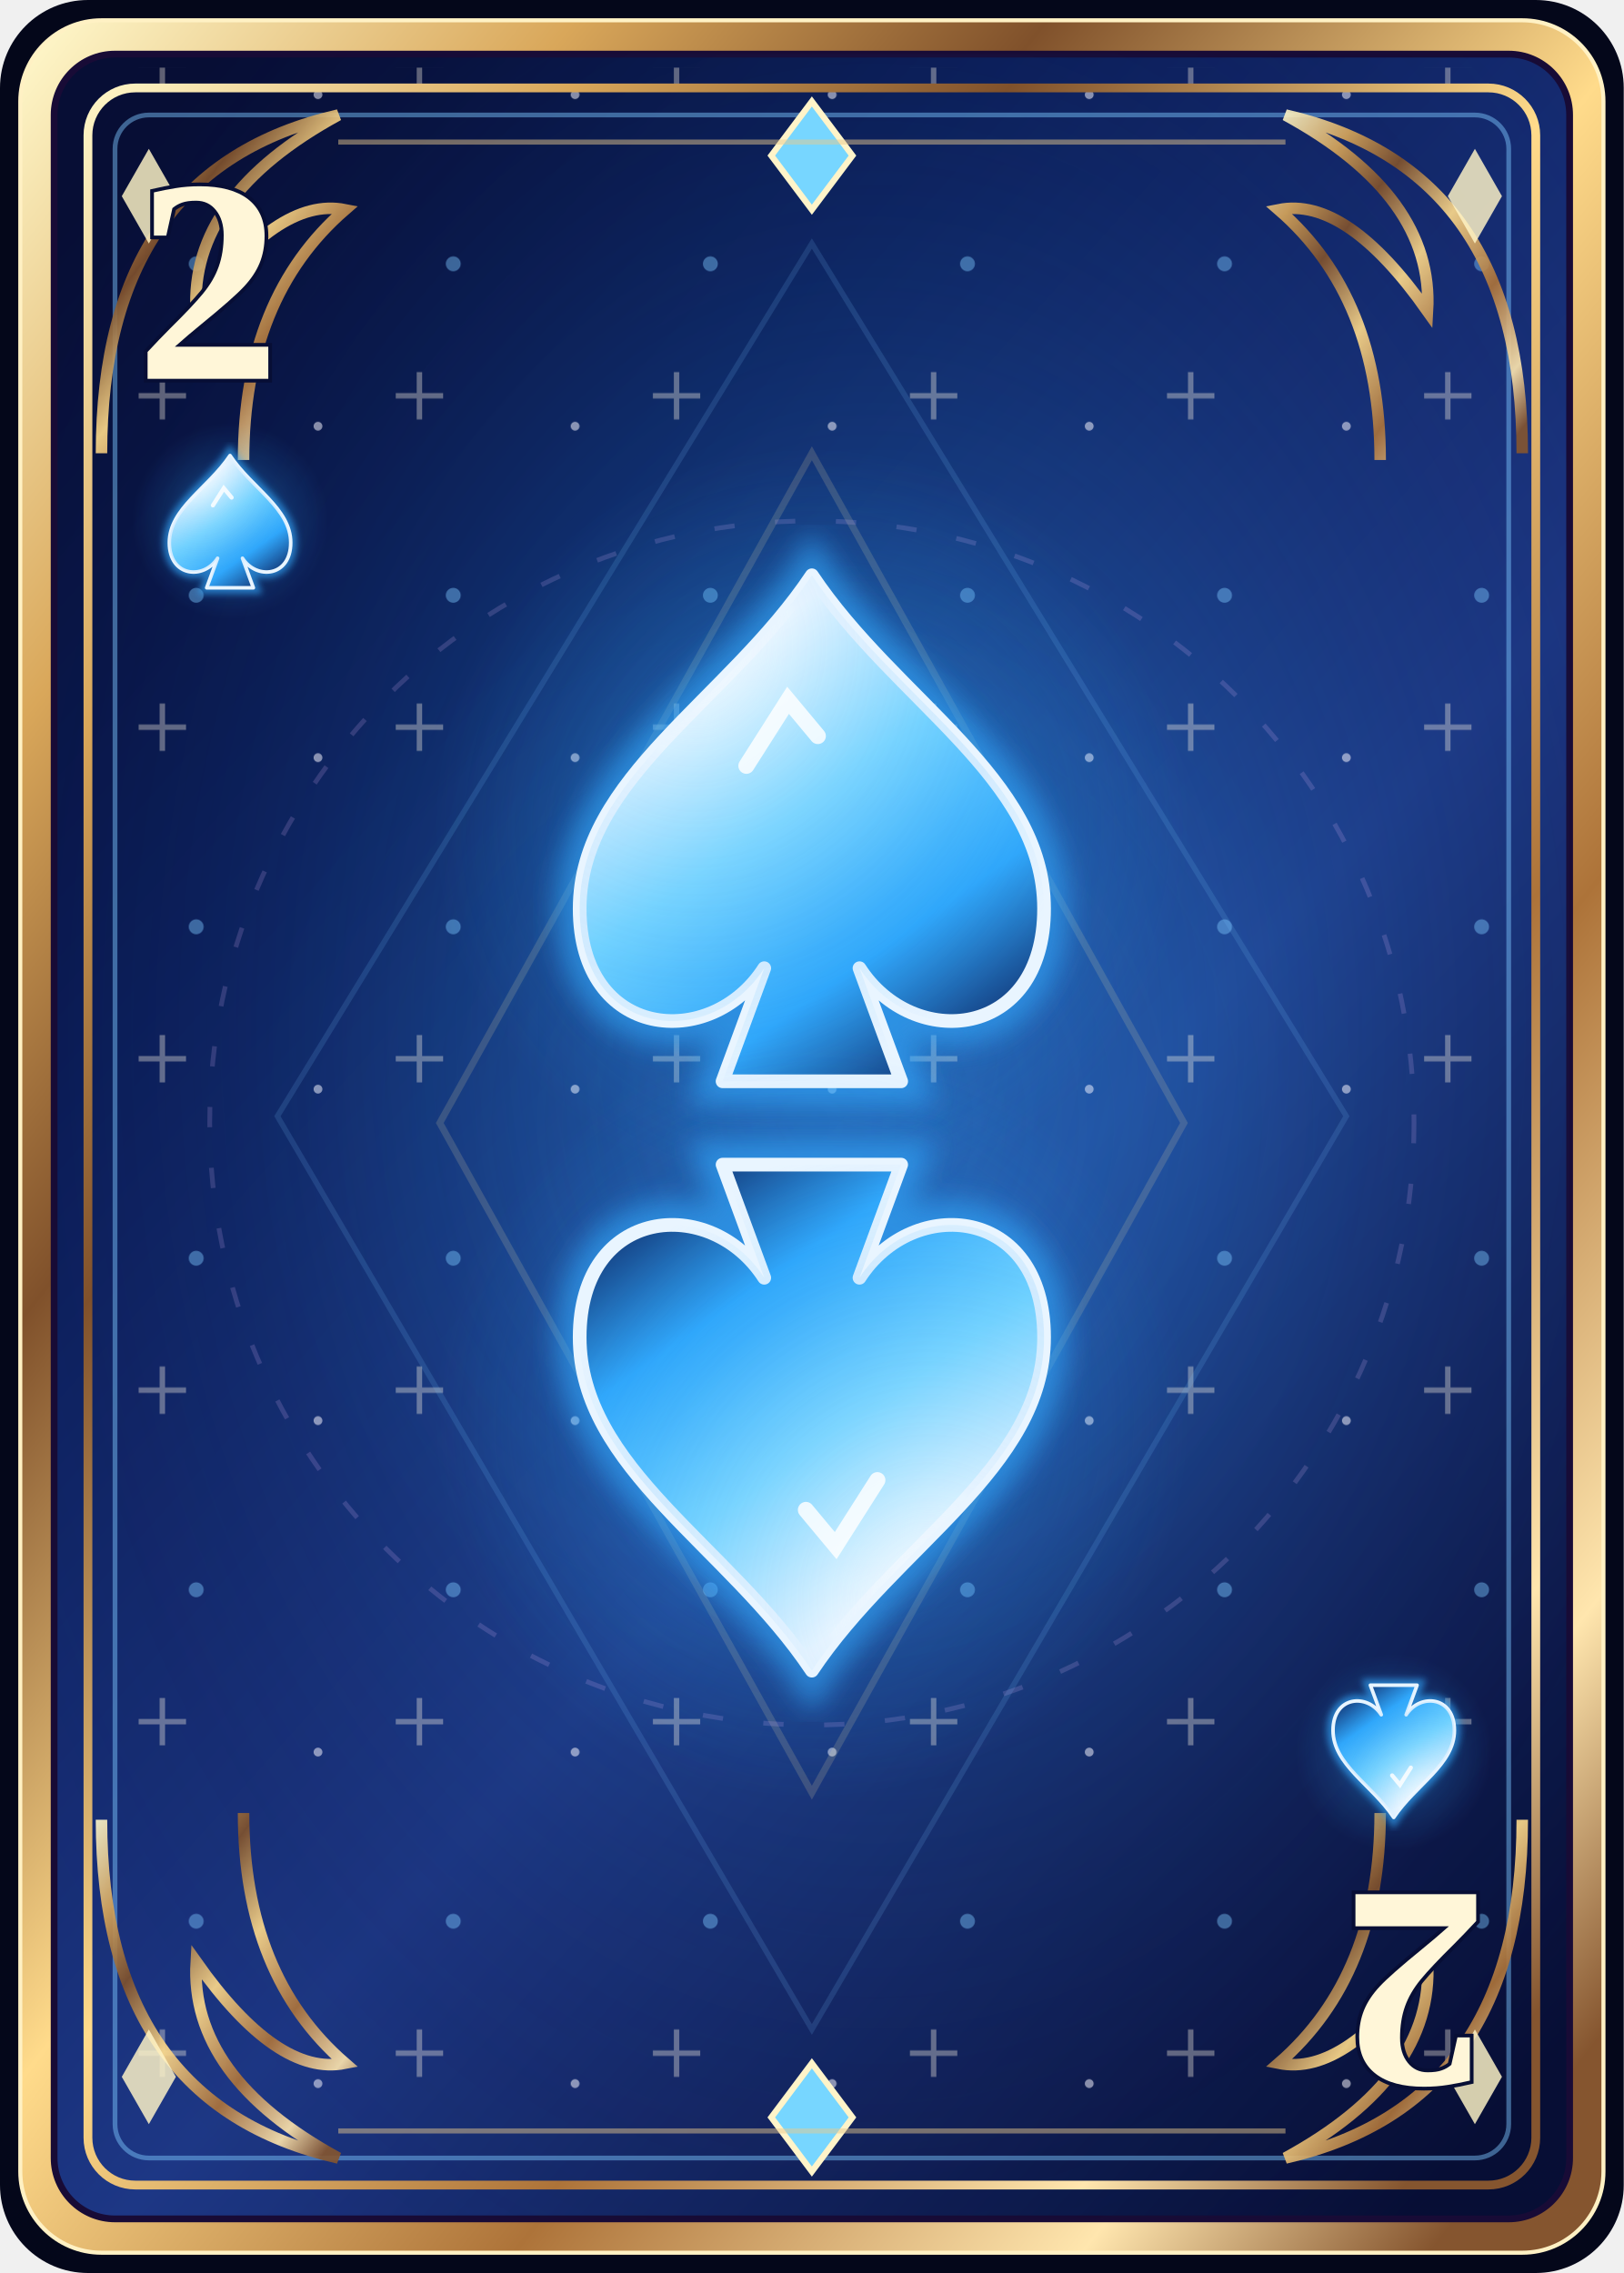
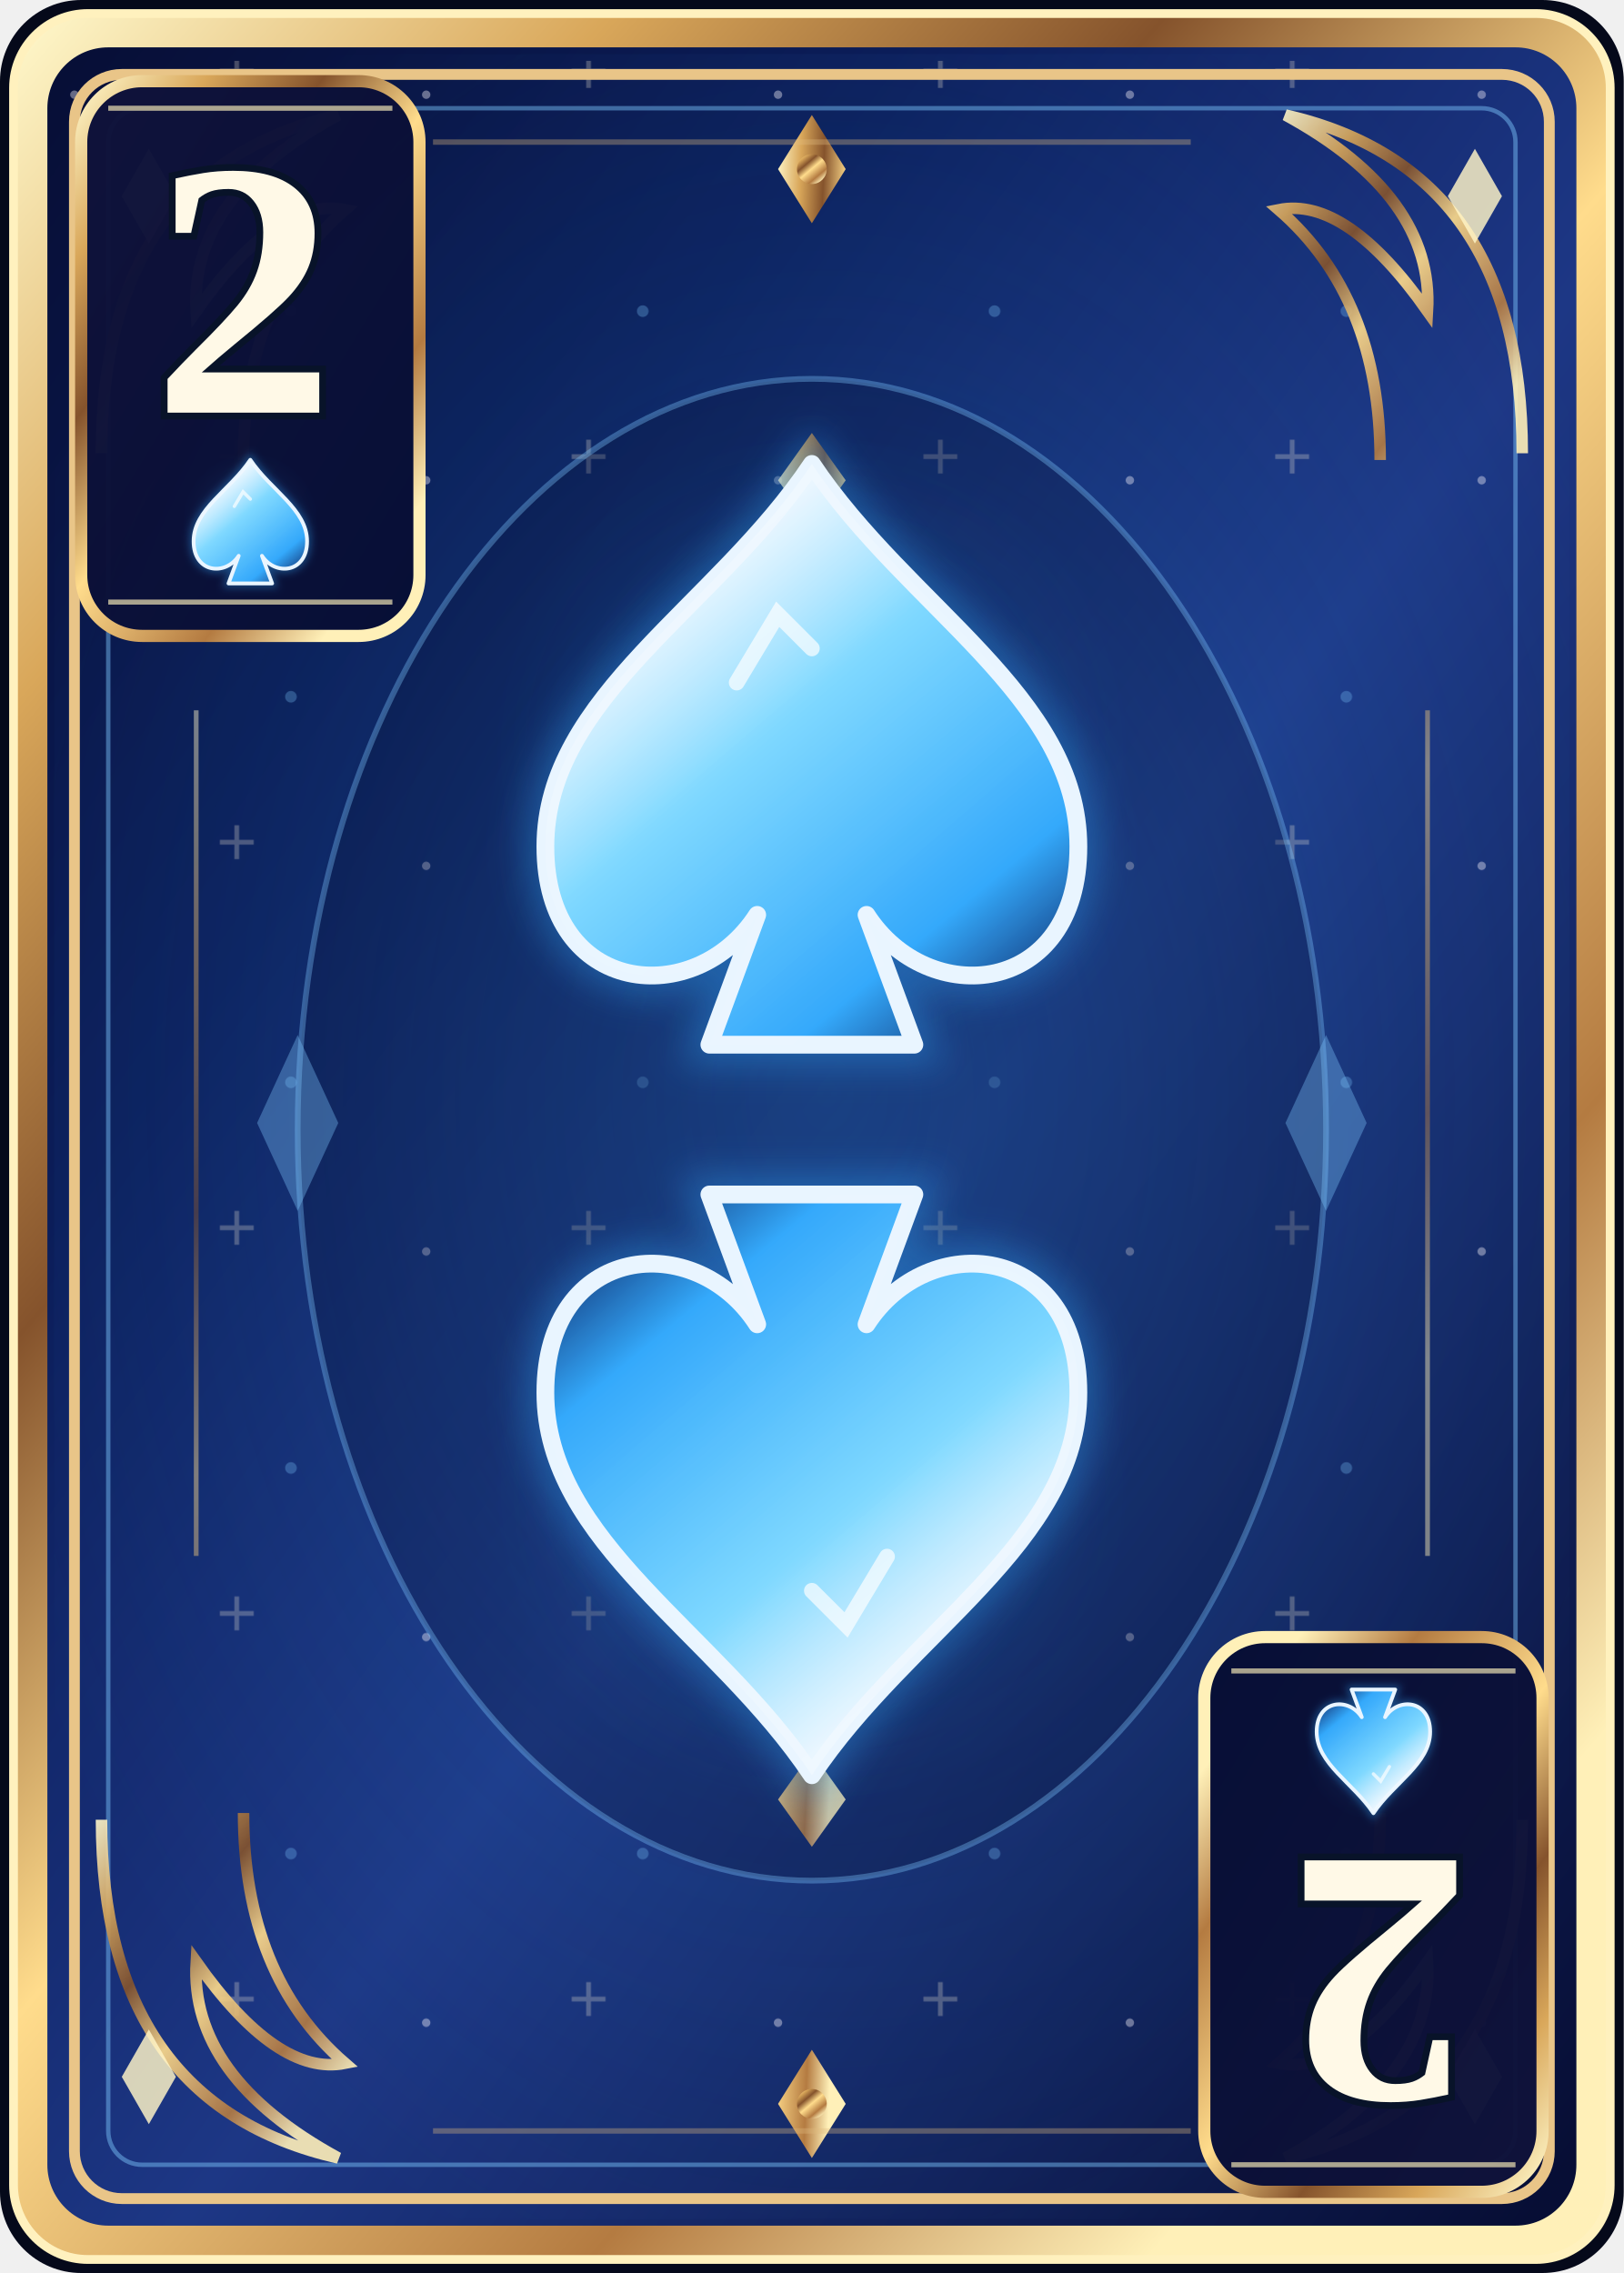
- <svg xmlns="http://www.w3.org/2000/svg" viewBox="0 0 240 336" width="240" height="336" role="img" aria-label="2 of Spades — Mystic Royale Cinematic" data-theme="mystic-royale-cinematic" data-rank="2" data-suit="S" data-card="S-2">
+ <svg xmlns="http://www.w3.org/2000/svg" viewBox="0 0 240 336" width="240" height="336" role="img" aria-label="2 of Spades — Mystic Royale V3" data-theme="mystic-royale-v3" data-rank="2" data-suit="S" data-card="S-2">
  <defs>
-     <linearGradient id="velvet" x1=".1" y1="0" x2=".9" y2="1">
-       <stop stop-color="#070e35" />
-       <stop offset=".25" stop-color="#0b1d59" />
-       <stop offset=".59" stop-color="#1d3785" />
-       <stop offset="1" stop-color="#070e35" />
+     <linearGradient id="velvet" x1="0%" y1="0%" x2="96%" y2="100%">
+       <stop offset="0%" stop-color="#070e35" />
+       <stop offset="28%" stop-color="#0b1d59" />
+       <stop offset="56%" stop-color="#1d3785" />
+       <stop offset="100%" stop-color="#070e35" />
    </linearGradient>
-     <radialGradient id="aura" cx=".54" cy=".45" r=".68">
-       <stop stop-color="#30a7fb" stop-opacity=".37" />
-       <stop offset=".33" stop-color="#30a7fb" stop-opacity=".19" />
-       <stop offset=".8" stop-color="#070e35" stop-opacity=".06" />
-       <stop offset="1" stop-color="#070e35" stop-opacity="0" />
+     <radialGradient id="aura" cx="51%" cy="48%" r="59%">
+       <stop offset="0%" stop-color="#30a7fb" stop-opacity=".27" />
+       <stop offset="60%" stop-color="#30a7fb" stop-opacity=".08" />
+       <stop offset="100%" stop-color="#30a7fb" stop-opacity="0" />
    </radialGradient>
-     <linearGradient id="gold" x1="0" y1="0" x2=".9" y2="1">
-       <stop stop-color="#fff8cb" />
-       <stop offset=".17" stop-color="#d9a75a" />
-       <stop offset=".32" stop-color="#80512b" />
-       <stop offset=".51" stop-color="#ffdb8b" />
-       <stop offset=".71" stop-color="#ad7339" />
-       <stop offset=".89" stop-color="#ffe6ae" />
-       <stop offset="1" stop-color="#85552f" />
+     <linearGradient id="gold" x1="0%" y1="0%" x2="84%" y2="100%">
+       <stop offset="0%" stop-color="#fff8cb" />
+       <stop offset="18%" stop-color="#d9a75a" />
+       <stop offset="35%" stop-color="#85532c" />
+       <stop offset="53%" stop-color="#ffdc8c" />
+       <stop offset="77%" stop-color="#b47b41" />
+       <stop offset="94%" stop-color="#fff0b8" />
    </linearGradient>
-     <linearGradient id="gem" x1=".21" y1="0" x2=".86" y2="1">
-       <stop stop-color="#fff" stop-opacity=".99" />
-       <stop offset=".16" stop-color="#e9f5ff" />
-       <stop offset=".44" stop-color="#77d6ff" />
-       <stop offset=".72" stop-color="#30a7fb" />
-       <stop offset="1" stop-color="#0b1d59" />
+     <linearGradient id="gem" x1="17%" y1="3%" x2="91%" y2="100%">
+       <stop offset="0%" stop-color="#fffdf8" />
+       <stop offset="15%" stop-color="#e9f5ff" />
+       <stop offset="40%" stop-color="#77d6ff" />
+       <stop offset="78%" stop-color="#30a7fb" />
+       <stop offset="100%" stop-color="#0b1d59" />
    </linearGradient>
-     <radialGradient id="gemshine" cx=".25" cy=".14" r=".92">
-       <stop stop-color="#ffffff" stop-opacity=".91" />
-       <stop offset=".21" stop-color="#e9f5ff" stop-opacity=".46" />
-       <stop offset=".72" stop-color="#30a7fb" stop-opacity=".23" />
-       <stop offset="1" stop-color="#30a7fb" stop-opacity="0" />
+     <linearGradient id="gemshine" x1="20%" y1="3%" x2="91%" y2="92%">
+       <stop offset="0%" stop-color="#ffffff" stop-opacity=".91" />
+       <stop offset="43%" stop-color="#ffffff" stop-opacity=".16" />
+       <stop offset="100%" stop-color="#ffffff" stop-opacity="0" />
+     </linearGradient>
+     <radialGradient id="halo">
+       <stop offset="0%" stop-color="#30a7fb" stop-opacity=".64" />
+       <stop offset="54%" stop-color="#30a7fb" stop-opacity=".14" />
+       <stop offset="100%" stop-color="#30a7fb" stop-opacity="0" />
    </radialGradient>
-     <radialGradient id="halo" cx=".5" cy=".5" r=".5">
-       <stop stop-color="#30a7fb" stop-opacity=".75" />
-       <stop offset=".65" stop-color="#30a7fb" stop-opacity=".21" />
-       <stop offset="1" stop-color="#30a7fb" stop-opacity="0" />
-     </radialGradient>
-     <filter id="blur">
-       <feGaussianBlur stdDeviation="5" />
+     <linearGradient id="portraitFade" x1="0%" y1="0%" x2="0%" y2="100%">
+       <stop offset="0%" stop-color="#070e35" stop-opacity=".03" />
+       <stop offset="69%" stop-color="#070e35" stop-opacity=".05" />
+       <stop offset="100%" stop-color="#070e35" stop-opacity=".89" />
+     </linearGradient>
+     <linearGradient id="indexBg" x1="0%" y1="0%" x2="100%" y2="100%">
+       <stop offset="0%" stop-color="#10133b" stop-opacity=".98" />
+       <stop offset="100%" stop-color="#070e35" stop-opacity=".98" />
+     </linearGradient>
+     <filter id="soft" x="-50%" y="-50%" width="200%" height="200%">
+       <feGaussianBlur stdDeviation="2.6" />
    </filter>
-     <filter id="soft">
-       <feGaussianBlur stdDeviation="2.2" />
-     </filter>
-     <pattern id="stars" width="38" height="49" patternUnits="userSpaceOnUse">
-       <circle cx="9" cy="14" r=".65" fill="#faf8ff" opacity=".52" />
-       <circle cx="29" cy="39" r="1.1" fill="#7cc6fd" opacity=".44" />
-       <path d="M24 6v7m-3.5-3.5h7" stroke="#fff7e4" stroke-width=".8" opacity=".35" />
+     <pattern id="stars" width="52" height="57" patternUnits="userSpaceOnUse">
+       <circle cx="11" cy="14" r=".62" fill="#fff9ff" opacity=".39" />
+       <circle cx="43" cy="46" r=".86" fill="#7cc6fd" opacity=".3" />
+       <path d="M35 8v5m-2.5-2.5h5" stroke="#fff2d7" stroke-width=".7" opacity=".26" />
    </pattern>
    <path id="suit" d="M0 -42 C-14 -21 -39 -8 -39 14 C-39 36 -17 38 -8 24 L-15 43 H15 L8 24 C17 38 39 36 39 14 C39 -8 14 -21 0 -42Z" />
    <clipPath id="portraitClip">
-       <path d="M53 107Q120 60 187 107V226Q120 267 53 226Z" />
+       <rect x="41" y="76" width="158" height="190" rx="10" />
    </clipPath>
  </defs>
-   <rect width="240" height="336" rx="13" fill="#04071a" />
-   <rect x="3" y="3" width="234" height="330" rx="12" fill="url(#gold)" stroke="#fff1c4" stroke-width=".6" />
-   <rect x="8" y="8" width="224" height="320" rx="9" fill="url(#velvet)" stroke="#180b36" stroke-width="1" />
-   <rect x="8" y="8" width="224" height="320" rx="9" fill="url(#aura)" />
-   <rect x="10" y="10" width="220" height="316" rx="7" fill="url(#stars)" />
-   <rect x="13" y="13" width="214" height="310" rx="7" fill="none" stroke="url(#gold)" stroke-width="1.3" />
-   <rect x="17" y="17" width="206" height="302" rx="5" fill="none" stroke="#7cc6fd" stroke-opacity=".47" stroke-width=".7" />
-   <path d="M120 36L199 165L120 300L41 165Z" fill="none" stroke="#7cc6fd" stroke-opacity=".15" stroke-width=".8" />
-   <path d="M120 67L175 166L120 265L65 166Z" fill="none" stroke="#f4d99e" stroke-opacity=".17" stroke-width="1" />
+   <rect width="240" height="336" rx="12" fill="#05091a" />
+   <rect x="2" y="2" width="236" height="332" rx="11" fill="url(#gold)" stroke="#fff1be" stroke-width="1.3" />
+   <rect x="7" y="7" width="226" height="322" rx="9" fill="url(#velvet)" />
+   <rect x="8" y="8" width="224" height="320" rx="8" fill="url(#aura)" />
+   <rect x="9" y="9" width="222" height="318" rx="8" fill="url(#stars)" />
+   <rect x="11" y="11" width="218" height="314" rx="7" fill="none" stroke="#e9c588" stroke-width="1.6" />
+   <rect x="16" y="16" width="208" height="304" rx="5" fill="none" stroke="#7cc6fd" stroke-opacity=".46" stroke-width=".65" />
+   <path d="M29 105L29 230M211 105L211 230" stroke="url(#gold)" stroke-width=".7" opacity=".46" />
  <g stroke="url(#gold)" stroke-width="1.7" fill="none" opacity=".9">
    <path d="M15 67Q15 25 50 17Q28 29 29 46Q41 29 51 31Q36 44 36 68" />
    <path d="M225 67Q225 25 190 17Q212 29 211 46Q199 29 189 31Q204 44 204 68" />
    <path d="M15 269Q15 311 50 319Q28 307 29 290Q41 307 51 305Q36 292 36 268" />
    <path d="M225 269Q225 311 190 319Q212 307 211 290Q199 307 189 305Q204 292 204 268" />
  </g>
  <g fill="#fff4c7" opacity=".83">
    <path d="M22 22l4 7-4 7-4-7Z M218 22l4 7-4 7-4-7Z M22 314l4-7-4-7-4 7Z M218 314l4-7-4-7-4 7Z" />
  </g>
-   <path d="M120 15l6 8-6 8-6-8Z M120 321l6-8-6-8-6 8Z" fill="#77d6ff" stroke="#fff4c9" stroke-width=".9" />
-   <path d="M50 21h140M50 315h140" stroke="#e9c88b" stroke-width=".75" opacity=".48" />
-   <circle cx="120" cy="166" r="83" fill="url(#halo)" opacity=".15" />
-   <circle cx="120" cy="166" r="89" fill="none" stroke="#e9b5fd" stroke-width=".7" opacity=".17" stroke-dasharray="3 6" />
-   <g transform="translate(120 122) rotate(0) scale(0.88)" class="royal-pip">
-     <circle r="63" fill="url(#halo)" opacity=".6" />
-     <use href="#suit" fill="#30a7fb" opacity=".62" filter="url(#soft)" stroke="#30a7fb" stroke-width="8" />
-     <use href="#suit" fill="url(#gem)" stroke="#e9f5ff" stroke-width="2.3" stroke-linejoin="round" />
-     <use href="#suit" fill="url(#gemshine)" opacity=".56" />
-     <path d="M-11 -10L-4 -21 L1 -15" fill="none" stroke="#fff" stroke-width="2.7" opacity=".83" stroke-linecap="round" />
+   <g fill="url(#gold)">
+     <path d="M120 17l5 8-5 8-5-8Z M120 319l5-8-5-8-5 8Z" />
+     <circle cx="120" cy="25" r="2.2" />
+     <circle cx="120" cy="311" r="2.2" />
  </g>
-   <g transform="translate(120 210) rotate(180) scale(0.88)" class="royal-pip">
-     <circle r="63" fill="url(#halo)" opacity=".6" />
-     <use href="#suit" fill="#30a7fb" opacity=".62" filter="url(#soft)" stroke="#30a7fb" stroke-width="8" />
-     <use href="#suit" fill="url(#gem)" stroke="#e9f5ff" stroke-width="2.3" stroke-linejoin="round" />
-     <use href="#suit" fill="url(#gemshine)" opacity=".56" />
-     <path d="M-11 -10L-4 -21 L1 -15" fill="none" stroke="#fff" stroke-width="2.7" opacity=".83" stroke-linecap="round" />
+   <path d="M64 21h112M64 315h112" stroke="#dfb97e" stroke-width=".8" opacity=".35" />
+   <ellipse cx="120" cy="167" rx="76" ry="111" fill="#070e35" opacity=".27" />
+   <ellipse cx="120" cy="167" rx="76" ry="111" fill="none" stroke="#7cc6fd" stroke-width=".85" opacity=".36" />
+   <path d="M120 64l5 7-5 7-5-7ZM120 259l5 7-5 7-5-7Z" fill="url(#gold)" opacity=".76" />
+   <path d="M44 153l6 13-6 13-6-13ZM196 153l6 13-6 13-6-13Z" fill="#7cc6fd" opacity=".36" />
+   <g class="royal-pip" transform="translate(120 111) rotate(0) scale(1.01)">
+     <circle r="47" fill="url(#halo)" opacity=".40" />
+     <use href="#suit" fill="#30a7fb" stroke="#30a7fb" stroke-width="6" filter="url(#soft)" opacity=".35" />
+     <use href="#suit" fill="url(#gem)" stroke="#e9f5ff" stroke-width="2.6" stroke-linejoin="round" />
+     <use href="#suit" fill="url(#gemshine)" opacity=".41" />
+     <path d="M-11 -10L-5 -20L0 -15" fill="none" stroke="#ffffff" stroke-width="2.3" opacity=".68" stroke-linecap="round" />
  </g>
-   <g>
-     <text x="20" y="56" font-family="Georgia,Times New Roman,serif" font-size="43" font-weight="bold" fill="#fff6d8" stroke="#070e35" stroke-width="1.1" paint-order="stroke">2</text>
-     <g transform="translate(34 77) rotate(0) scale(0.23)" class="royal-pip">
-       <circle r="63" fill="url(#halo)" opacity=".6" />
-       <use href="#suit" fill="#30a7fb" opacity=".62" filter="url(#soft)" stroke="#30a7fb" stroke-width="8" />
-       <use href="#suit" fill="url(#gem)" stroke="#e9f5ff" stroke-width="2.3" stroke-linejoin="round" />
-       <use href="#suit" fill="url(#gemshine)" opacity=".56" />
-       <path d="M-11 -10L-4 -21 L1 -15" fill="none" stroke="#fff" stroke-width="2.7" opacity=".83" stroke-linecap="round" />
+   <g class="royal-pip" transform="translate(120 220) rotate(180) scale(1.01)">
+     <circle r="47" fill="url(#halo)" opacity=".40" />
+     <use href="#suit" fill="#30a7fb" stroke="#30a7fb" stroke-width="6" filter="url(#soft)" opacity=".35" />
+     <use href="#suit" fill="url(#gem)" stroke="#e9f5ff" stroke-width="2.6" stroke-linejoin="round" />
+     <use href="#suit" fill="url(#gemshine)" opacity=".41" />
+     <path d="M-11 -10L-5 -20L0 -15" fill="none" stroke="#ffffff" stroke-width="2.3" opacity=".68" stroke-linecap="round" />
+   </g>
+   <g class="corner-index">
+     <rect x="12" y="12" width="50" height="82" rx="9" fill="url(#indexBg)" stroke="url(#gold)" stroke-width="1.8" />
+     <path d="M16 16h42M16 89h42" stroke="#fff2bd" stroke-width=".75" opacity=".65" />
+     <text x="36" y="61" text-anchor="middle" font-family="Georgia,Times New Roman,serif" font-weight="bold" font-size="54" fill="#fff9e7" stroke="#081329" stroke-width="2" paint-order="stroke">2</text>
+     <g class="royal-pip" transform="translate(37 77) rotate(0) scale(0.215)">
+       <circle r="47" fill="url(#halo)" opacity=".40" />
+       <use href="#suit" fill="#30a7fb" stroke="#30a7fb" stroke-width="6" filter="url(#soft)" opacity=".35" />
+       <use href="#suit" fill="url(#gem)" stroke="#e9f5ff" stroke-width="2.6" stroke-linejoin="round" />
+       <use href="#suit" fill="url(#gemshine)" opacity=".41" />
+       <path d="M-11 -10L-5 -20L0 -15" fill="none" stroke="#ffffff" stroke-width="2.3" opacity=".68" stroke-linecap="round" />
    </g>
  </g>
-   <g transform="translate(240 336) rotate(180)">
-     <text x="20" y="56" font-family="Georgia,Times New Roman,serif" font-size="43" font-weight="bold" fill="#fff6d8" stroke="#070e35" stroke-width="1.1" paint-order="stroke">2</text>
-     <g transform="translate(34 77) rotate(0) scale(0.23)" class="royal-pip">
-       <circle r="63" fill="url(#halo)" opacity=".6" />
-       <use href="#suit" fill="#30a7fb" opacity=".62" filter="url(#soft)" stroke="#30a7fb" stroke-width="8" />
-       <use href="#suit" fill="url(#gem)" stroke="#e9f5ff" stroke-width="2.3" stroke-linejoin="round" />
-       <use href="#suit" fill="url(#gemshine)" opacity=".56" />
-       <path d="M-11 -10L-4 -21 L1 -15" fill="none" stroke="#fff" stroke-width="2.7" opacity=".83" stroke-linecap="round" />
+   <g class="corner-index" transform="translate(240 336) rotate(180)">
+     <rect x="12" y="12" width="50" height="82" rx="9" fill="url(#indexBg)" stroke="url(#gold)" stroke-width="1.8" />
+     <path d="M16 16h42M16 89h42" stroke="#fff2bd" stroke-width=".75" opacity=".65" />
+     <text x="36" y="61" text-anchor="middle" font-family="Georgia,Times New Roman,serif" font-weight="bold" font-size="54" fill="#fff9e7" stroke="#081329" stroke-width="2" paint-order="stroke">2</text>
+     <g class="royal-pip" transform="translate(37 77) rotate(0) scale(0.215)">
+       <circle r="47" fill="url(#halo)" opacity=".40" />
+       <use href="#suit" fill="#30a7fb" stroke="#30a7fb" stroke-width="6" filter="url(#soft)" opacity=".35" />
+       <use href="#suit" fill="url(#gem)" stroke="#e9f5ff" stroke-width="2.6" stroke-linejoin="round" />
+       <use href="#suit" fill="url(#gemshine)" opacity=".41" />
+       <path d="M-11 -10L-5 -20L0 -15" fill="none" stroke="#ffffff" stroke-width="2.3" opacity=".68" stroke-linecap="round" />
    </g>
  </g>
</svg>
